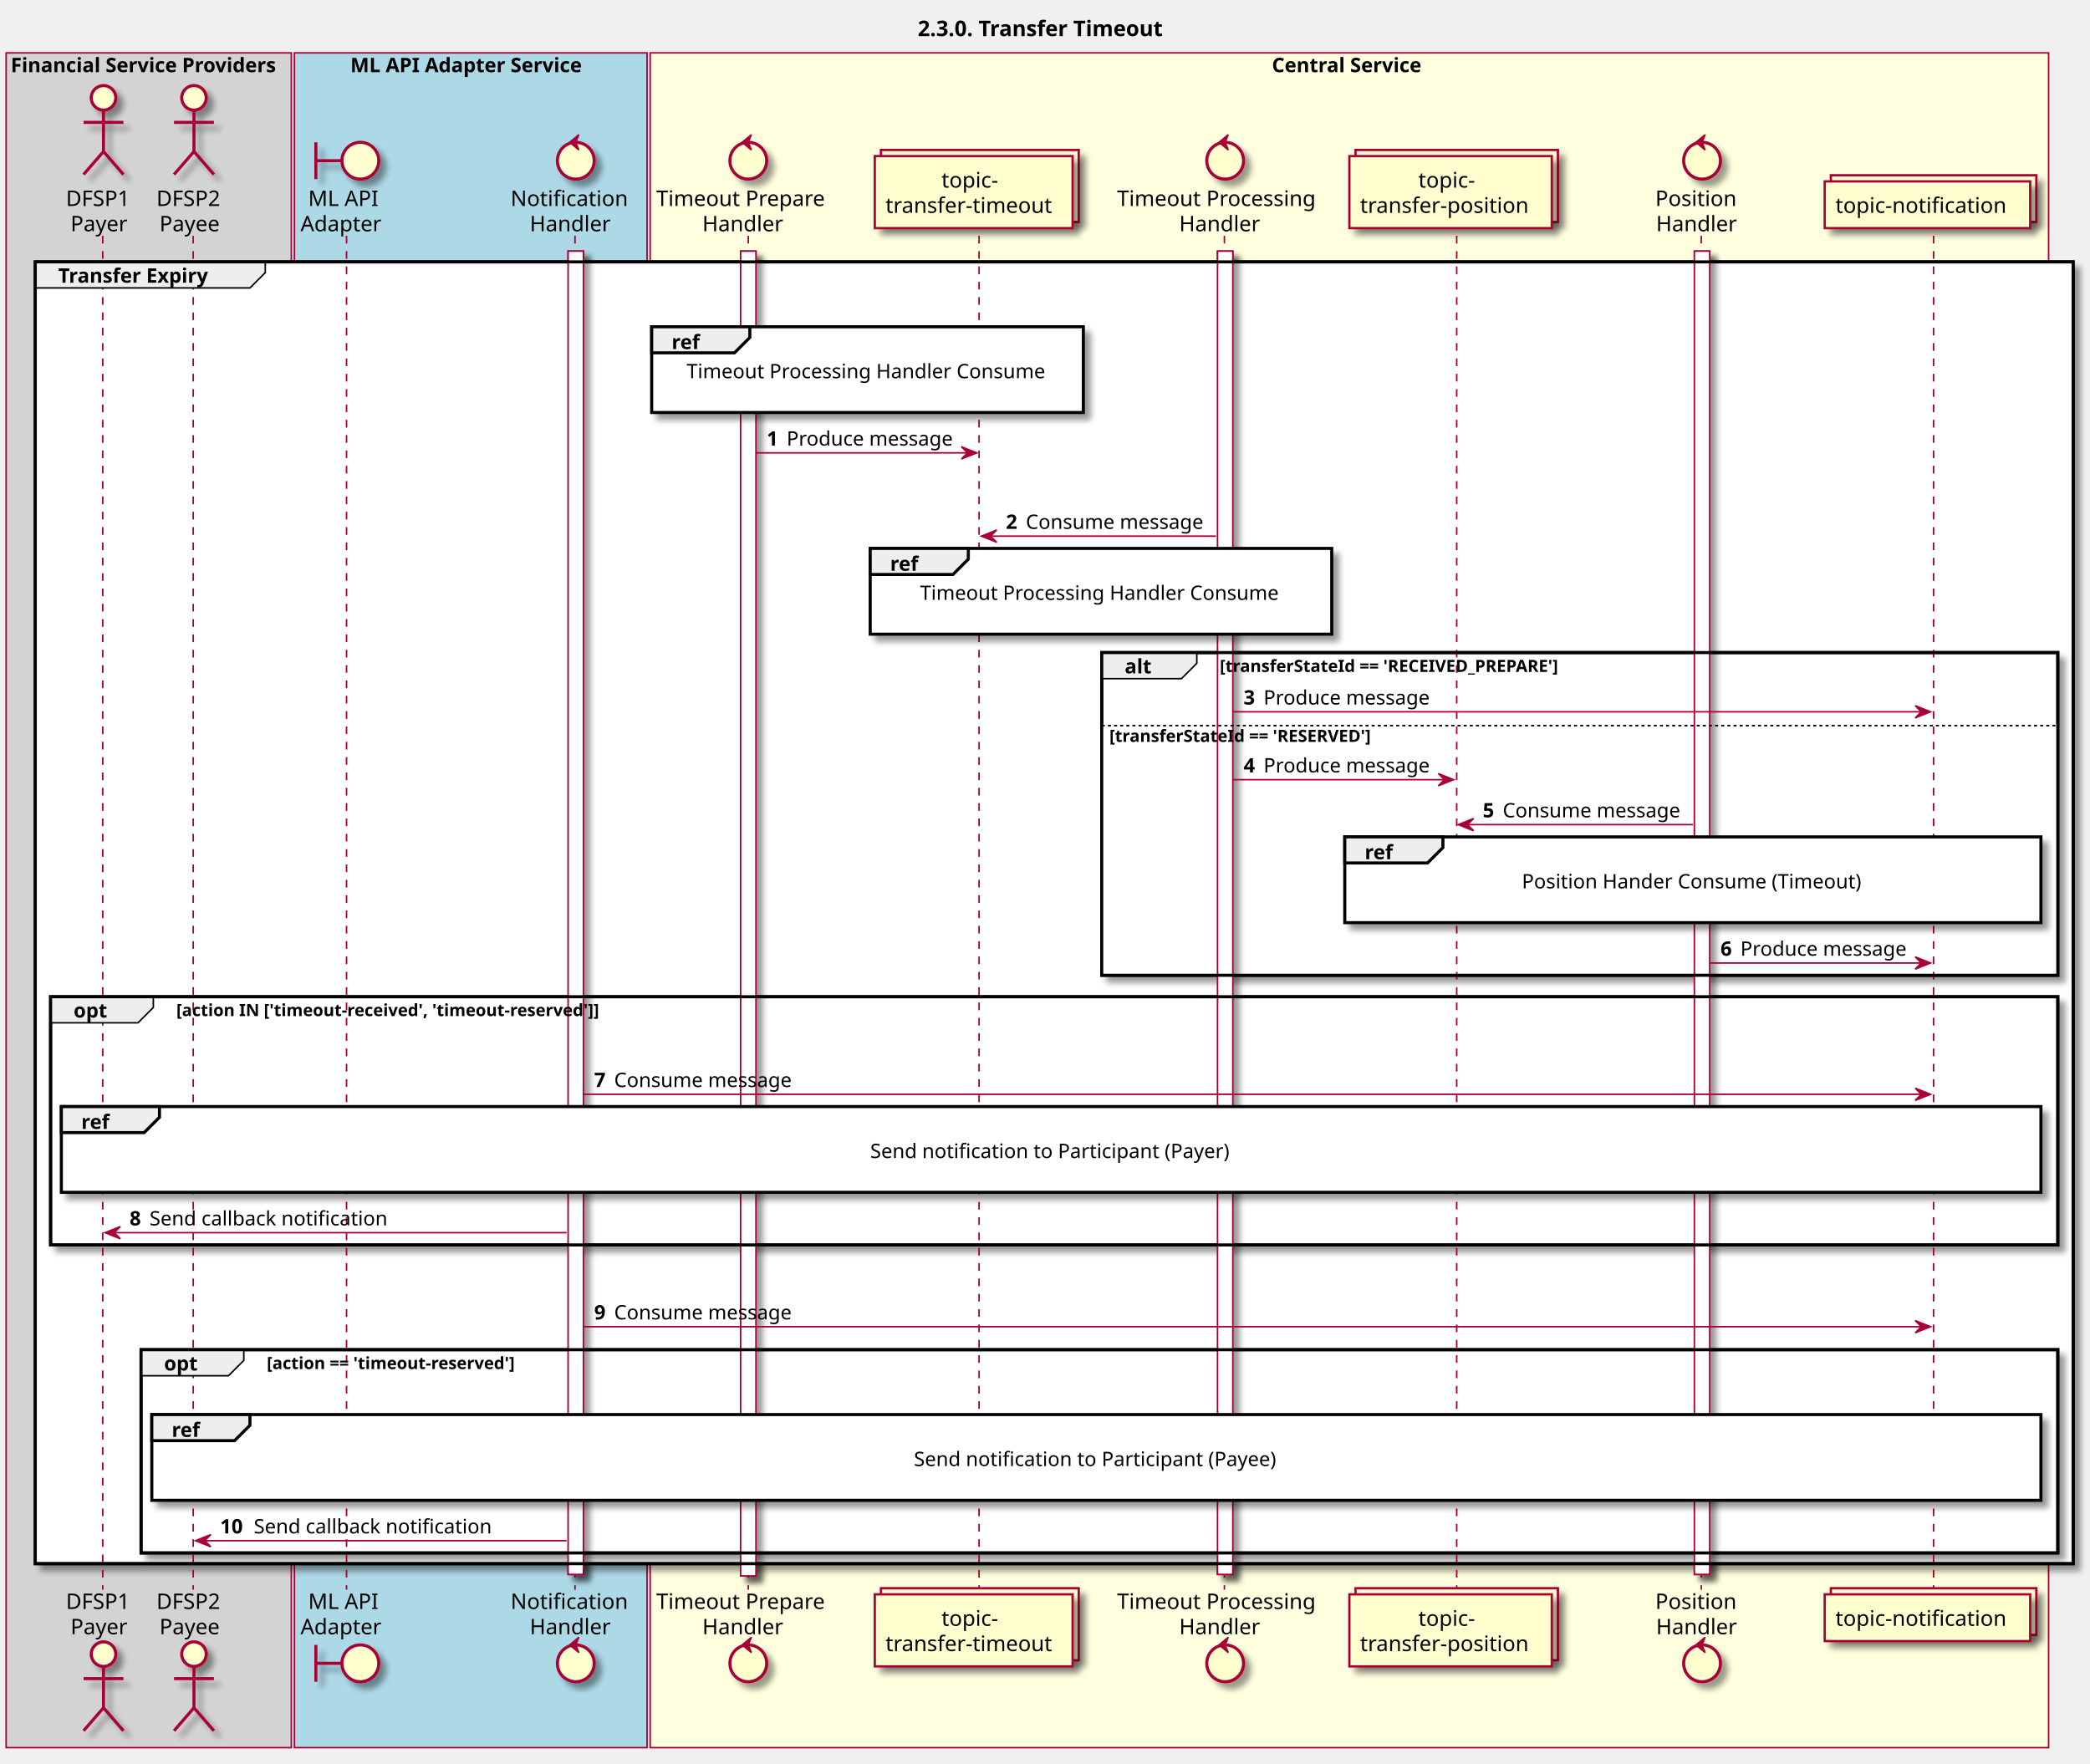
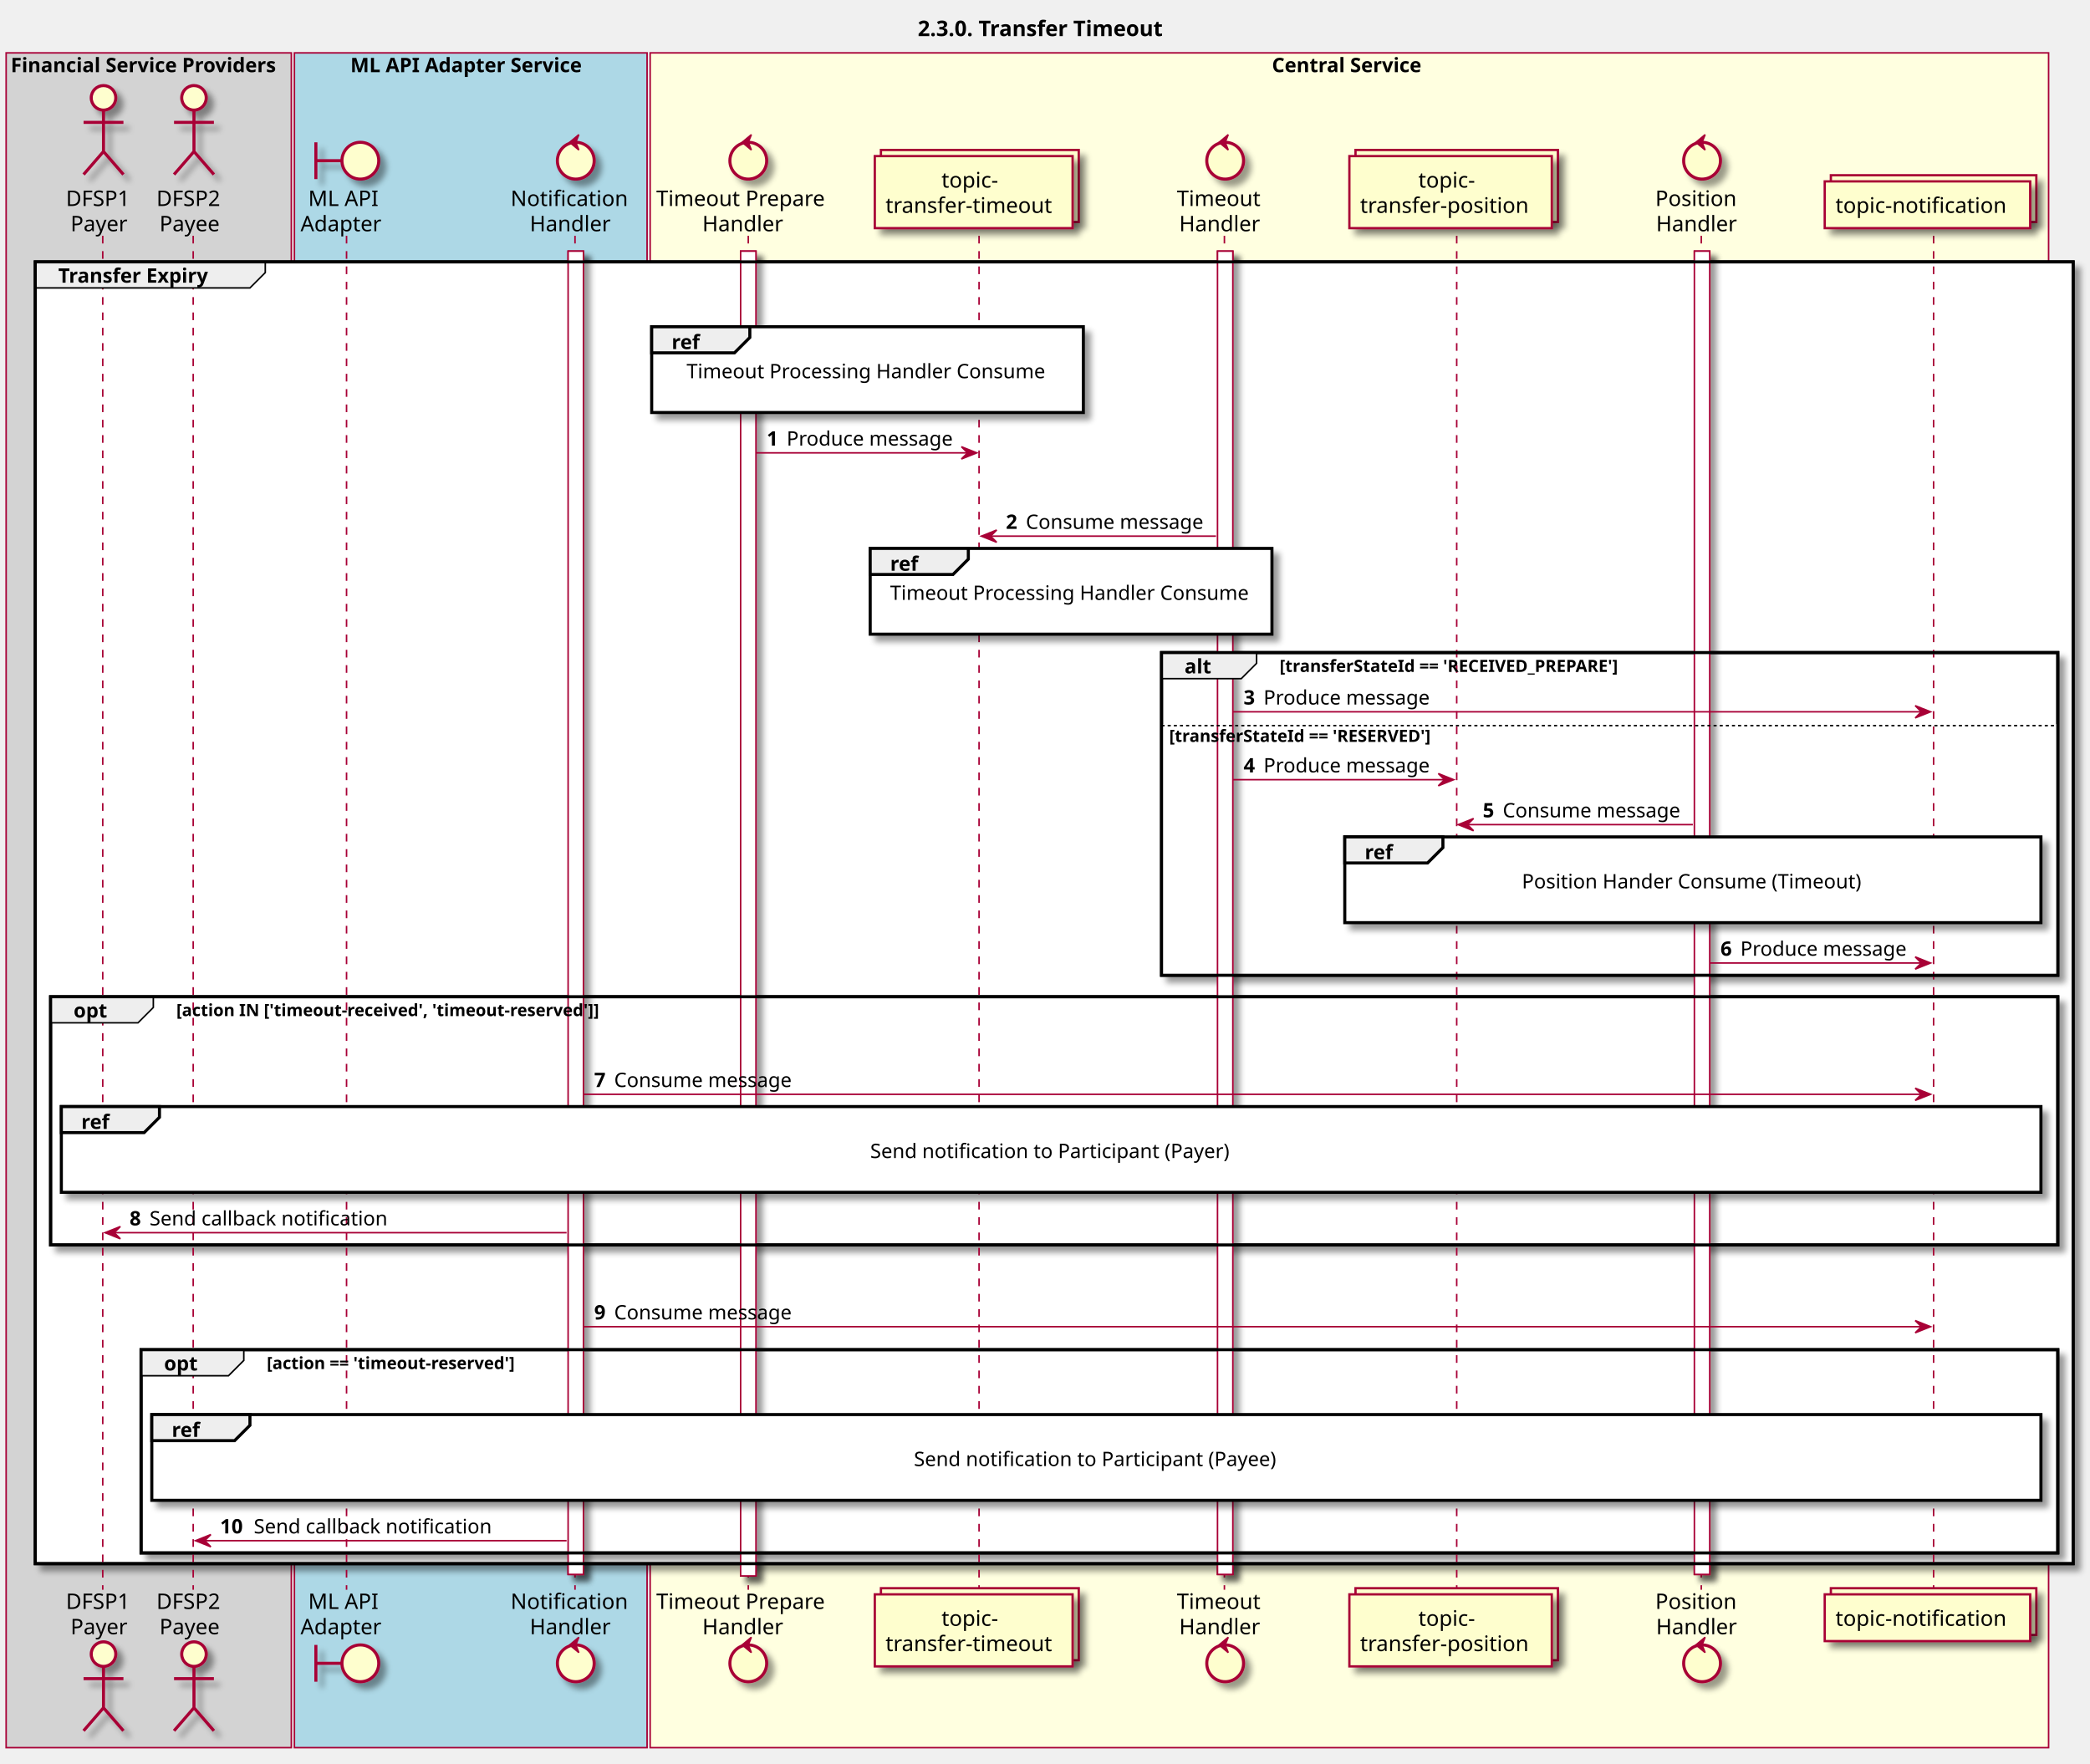
<svg xmlns="http://www.w3.org/2000/svg" contentScriptType="application/ecmascript" contentStyleType="text/css" height="1150px" preserveAspectRatio="none" style="width:1363px;height:1150px;" version="1.1" viewBox="0 0 1363 1150" width="1363px" zoomAndPan="magnify">
  <defs>
-     <filter height="300%" id="f3btg0u598ciu" width="300%" x="-1" y="-1">
+     <filter height="300%" id="fypx9nhdm4pop" width="300%" x="-1" y="-1">
      <feGaussianBlur result="blurOut" stdDeviation="2.0" />
      <feColorMatrix in="blurOut" result="blurOut2" type="matrix" values="0 0 0 0 0 0 0 0 0 0 0 0 0 0 0 0 0 0 .4 0" />
      <feOffset dx="4.0" dy="4.0" in="blurOut2" result="blurOut3" />
      <feBlend in="SourceGraphic" in2="blurOut3" mode="normal" />
    </filter>
  </defs>
  <g>
    <text fill="#000000" font-family="sans-serif" font-size="14" font-weight="bold" lengthAdjust="spacingAndGlyphs" textLength="168" x="598.5" y="23.535">2.3.0. Transfer Timeout</text>
    <rect fill="#D3D3D3" height="1105.225" style="stroke: #A80036; stroke-width: 1.0;" width="186" x="4" y="34.488" />
    <text fill="#000000" font-family="sans-serif" font-size="13" font-weight="bold" lengthAdjust="spacingAndGlyphs" textLength="180" x="7" y="47.057">Financial Service Providers</text>
    <rect fill="#ADD8E6" height="1105.225" style="stroke: #A80036; stroke-width: 1.0;" width="230" x="192" y="34.488" />
    <text fill="#000000" font-family="sans-serif" font-size="13" font-weight="bold" lengthAdjust="spacingAndGlyphs" textLength="157" x="228.5" y="47.057">ML API Adapter Service</text>
    <rect fill="#FFFFE0" height="1105.225" style="stroke: #A80036; stroke-width: 1.0;" width="912" x="424" y="34.488" />
    <text fill="#000000" font-family="sans-serif" font-size="13" font-weight="bold" lengthAdjust="spacingAndGlyphs" textLength="101" x="829.5" y="47.057">Central Service</text>
-     <rect fill="#FFFFFF" filter="url(#f3btg0u598ciu)" height="862.961" style="stroke: #A80036; stroke-width: 1.0;" width="10" x="370.5" y="163.775" />
-     <rect fill="#FFFFFF" filter="url(#f3btg0u598ciu)" height="863.961" style="stroke: #A80036; stroke-width: 1.0;" width="10" x="483" y="163.775" />
-     <rect fill="#FFFFFF" filter="url(#f3btg0u598ciu)" height="862.961" style="stroke: #A80036; stroke-width: 1.0;" width="10" x="794" y="163.775" />
-     <rect fill="#FFFFFF" filter="url(#f3btg0u598ciu)" height="862.961" style="stroke: #A80036; stroke-width: 1.0;" width="10" x="1105" y="163.775" />
-     <rect fill="#FFFFFF" filter="url(#f3btg0u598ciu)" height="848.961" style="stroke: #000000; stroke-width: 2.0;" width="1329" x="23" y="170.775" />
-     <rect fill="#FFFFFF" filter="url(#f3btg0u598ciu)" height="210.44" style="stroke: #000000; stroke-width: 2.0;" width="623.5" x="718.5" y="425.57" />
-     <rect fill="#FFFFFF" height="163.818" style="stroke: none; stroke-width: 1.0;" width="623.5" x="718.5" y="472.191" />
-     <rect fill="#FFFFFF" filter="url(#f3btg0u598ciu)" height="161.863" style="stroke: #000000; stroke-width: 2.0;" width="1309" x="33" y="650.01" />
-     <rect fill="#FFFFFF" filter="url(#f3btg0u598ciu)" height="132.553" style="stroke: #000000; stroke-width: 2.0;" width="1250" x="92" y="880.184" />
+     <rect fill="#FFFFFF" filter="url(#fypx9nhdm4pop)" height="862.961" style="stroke: #A80036; stroke-width: 1.0;" width="10" x="370.5" y="163.775" />
+     <rect fill="#FFFFFF" filter="url(#fypx9nhdm4pop)" height="863.961" style="stroke: #A80036; stroke-width: 1.0;" width="10" x="483" y="163.775" />
+     <rect fill="#FFFFFF" filter="url(#fypx9nhdm4pop)" height="862.961" style="stroke: #A80036; stroke-width: 1.0;" width="10" x="794" y="163.775" />
+     <rect fill="#FFFFFF" filter="url(#fypx9nhdm4pop)" height="862.961" style="stroke: #A80036; stroke-width: 1.0;" width="10" x="1105" y="163.775" />
+     <rect fill="#FFFFFF" filter="url(#fypx9nhdm4pop)" height="848.961" style="stroke: #000000; stroke-width: 2.0;" width="1329" x="23" y="170.775" />
+     <rect fill="#FFFFFF" filter="url(#fypx9nhdm4pop)" height="210.44" style="stroke: #000000; stroke-width: 2.0;" width="584.5" x="757.5" y="425.57" />
+     <rect fill="#FFFFFF" height="163.818" style="stroke: none; stroke-width: 1.0;" width="584.5" x="757.5" y="472.191" />
+     <rect fill="#FFFFFF" filter="url(#fypx9nhdm4pop)" height="161.863" style="stroke: #000000; stroke-width: 2.0;" width="1309" x="33" y="650.01" />
+     <rect fill="#FFFFFF" filter="url(#fypx9nhdm4pop)" height="132.553" style="stroke: #000000; stroke-width: 2.0;" width="1250" x="92" y="880.184" />
    <line style="stroke: #A80036; stroke-width: 1.0; stroke-dasharray: 5.0,5.0;" x1="67" x2="67" y1="153.775" y2="1036.736" />
    <line style="stroke: #A80036; stroke-width: 1.0; stroke-dasharray: 5.0,5.0;" x1="126" x2="126" y1="153.775" y2="1036.736" />
    <line style="stroke: #A80036; stroke-width: 1.0; stroke-dasharray: 5.0,5.0;" x1="226" x2="226" y1="153.775" y2="1036.736" />
    <line style="stroke: #A80036; stroke-width: 1.0; stroke-dasharray: 5.0,5.0;" x1="375" x2="375" y1="153.775" y2="1036.736" />
    <line style="stroke: #A80036; stroke-width: 1.0; stroke-dasharray: 5.0,5.0;" x1="488" x2="488" y1="153.775" y2="1036.736" />
    <line style="stroke: #A80036; stroke-width: 1.0; stroke-dasharray: 5.0,5.0;" x1="638.5" x2="638.5" y1="153.775" y2="1036.736" />
    <line style="stroke: #A80036; stroke-width: 1.0; stroke-dasharray: 5.0,5.0;" x1="798.5" x2="798.5" y1="153.775" y2="1036.736" />
    <line style="stroke: #A80036; stroke-width: 1.0; stroke-dasharray: 5.0,5.0;" x1="950" x2="950" y1="153.775" y2="1036.736" />
    <line style="stroke: #A80036; stroke-width: 1.0; stroke-dasharray: 5.0,5.0;" x1="1109.5" x2="1109.5" y1="153.775" y2="1036.736" />
    <line style="stroke: #A80036; stroke-width: 1.0; stroke-dasharray: 5.0,5.0;" x1="1261" x2="1261" y1="153.775" y2="1036.736" />
    <text fill="#000000" font-family="sans-serif" font-size="14" lengthAdjust="spacingAndGlyphs" textLength="43" x="43" y="134.334">DFSP1</text>
    <text fill="#000000" font-family="sans-serif" font-size="14" lengthAdjust="spacingAndGlyphs" textLength="37" x="46" y="150.822">Payer</text>
-     <ellipse cx="67.5" cy="63.799" fill="#FEFECE" filter="url(#f3btg0u598ciu)" rx="8" ry="8" style="stroke: #A80036; stroke-width: 2.0;" />
-     <path d="M67.5,71.799 L67.5,98.799 M54.5,79.799 L80.5,79.799 M67.5,98.799 L54.5,113.799 M67.5,98.799 L80.5,113.799 " fill="none" filter="url(#f3btg0u598ciu)" style="stroke: #A80036; stroke-width: 2.0;" />
+     <ellipse cx="67.5" cy="63.799" fill="#FEFECE" filter="url(#fypx9nhdm4pop)" rx="8" ry="8" style="stroke: #A80036; stroke-width: 2.0;" />
+     <path d="M67.5,71.799 L67.5,98.799 M54.5,79.799 L80.5,79.799 M67.5,98.799 L54.5,113.799 M67.5,98.799 L80.5,113.799 " fill="none" filter="url(#fypx9nhdm4pop)" style="stroke: #A80036; stroke-width: 2.0;" />
    <text fill="#000000" font-family="sans-serif" font-size="14" lengthAdjust="spacingAndGlyphs" textLength="43" x="43" y="1049.272">DFSP1</text>
    <text fill="#000000" font-family="sans-serif" font-size="14" lengthAdjust="spacingAndGlyphs" textLength="37" x="46" y="1065.76">Payer</text>
-     <ellipse cx="67.5" cy="1078.713" fill="#FEFECE" filter="url(#f3btg0u598ciu)" rx="8" ry="8" style="stroke: #A80036; stroke-width: 2.0;" />
-     <path d="M67.5,1086.713 L67.5,1113.713 M54.5,1094.713 L80.5,1094.713 M67.5,1113.713 L54.5,1128.713 M67.5,1113.713 L80.5,1128.713 " fill="none" filter="url(#f3btg0u598ciu)" style="stroke: #A80036; stroke-width: 2.0;" />
+     <ellipse cx="67.5" cy="1078.713" fill="#FEFECE" filter="url(#fypx9nhdm4pop)" rx="8" ry="8" style="stroke: #A80036; stroke-width: 2.0;" />
+     <path d="M67.5,1086.713 L67.5,1113.713 M54.5,1094.713 L80.5,1094.713 M67.5,1113.713 L54.5,1128.713 M67.5,1113.713 L80.5,1128.713 " fill="none" filter="url(#fypx9nhdm4pop)" style="stroke: #A80036; stroke-width: 2.0;" />
    <text fill="#000000" font-family="sans-serif" font-size="14" lengthAdjust="spacingAndGlyphs" textLength="43" x="102" y="134.334">DFSP2</text>
    <text fill="#000000" font-family="sans-serif" font-size="14" lengthAdjust="spacingAndGlyphs" textLength="39" x="104" y="150.822">Payee</text>
-     <ellipse cx="126.5" cy="63.799" fill="#FEFECE" filter="url(#f3btg0u598ciu)" rx="8" ry="8" style="stroke: #A80036; stroke-width: 2.0;" />
-     <path d="M126.5,71.799 L126.5,98.799 M113.5,79.799 L139.5,79.799 M126.5,98.799 L113.5,113.799 M126.5,98.799 L139.5,113.799 " fill="none" filter="url(#f3btg0u598ciu)" style="stroke: #A80036; stroke-width: 2.0;" />
+     <ellipse cx="126.5" cy="63.799" fill="#FEFECE" filter="url(#fypx9nhdm4pop)" rx="8" ry="8" style="stroke: #A80036; stroke-width: 2.0;" />
+     <path d="M126.5,71.799 L126.5,98.799 M113.5,79.799 L139.5,79.799 M126.5,98.799 L113.5,113.799 M126.5,98.799 L139.5,113.799 " fill="none" filter="url(#fypx9nhdm4pop)" style="stroke: #A80036; stroke-width: 2.0;" />
    <text fill="#000000" font-family="sans-serif" font-size="14" lengthAdjust="spacingAndGlyphs" textLength="43" x="102" y="1049.272">DFSP2</text>
    <text fill="#000000" font-family="sans-serif" font-size="14" lengthAdjust="spacingAndGlyphs" textLength="39" x="104" y="1065.76">Payee</text>
-     <ellipse cx="126.5" cy="1078.713" fill="#FEFECE" filter="url(#f3btg0u598ciu)" rx="8" ry="8" style="stroke: #A80036; stroke-width: 2.0;" />
-     <path d="M126.5,1086.713 L126.5,1113.713 M113.5,1094.713 L139.5,1094.713 M126.5,1113.713 L113.5,1128.713 M126.5,1113.713 L139.5,1128.713 " fill="none" filter="url(#f3btg0u598ciu)" style="stroke: #A80036; stroke-width: 2.0;" />
+     <ellipse cx="126.5" cy="1078.713" fill="#FEFECE" filter="url(#fypx9nhdm4pop)" rx="8" ry="8" style="stroke: #A80036; stroke-width: 2.0;" />
+     <path d="M126.5,1086.713 L126.5,1113.713 M113.5,1094.713 L139.5,1094.713 M126.5,1113.713 L113.5,1128.713 M126.5,1113.713 L139.5,1128.713 " fill="none" filter="url(#fypx9nhdm4pop)" style="stroke: #A80036; stroke-width: 2.0;" />
    <text fill="#000000" font-family="sans-serif" font-size="14" lengthAdjust="spacingAndGlyphs" textLength="45" x="201" y="134.334">ML API</text>
    <text fill="#000000" font-family="sans-serif" font-size="14" lengthAdjust="spacingAndGlyphs" textLength="55" x="196" y="150.822">Adapter</text>
-     <path d="M206,92.799 L206,116.799 M206,104.799 L223,104.799 " fill="none" filter="url(#f3btg0u598ciu)" style="stroke: #A80036; stroke-width: 2.0;" />
-     <ellipse cx="235" cy="104.799" fill="#FEFECE" filter="url(#f3btg0u598ciu)" rx="12" ry="12" style="stroke: #A80036; stroke-width: 2.0;" />
+     <path d="M206,92.799 L206,116.799 M206,104.799 L223,104.799 " fill="none" filter="url(#fypx9nhdm4pop)" style="stroke: #A80036; stroke-width: 2.0;" />
+     <ellipse cx="235" cy="104.799" fill="#FEFECE" filter="url(#fypx9nhdm4pop)" rx="12" ry="12" style="stroke: #A80036; stroke-width: 2.0;" />
    <text fill="#000000" font-family="sans-serif" font-size="14" lengthAdjust="spacingAndGlyphs" textLength="45" x="201" y="1049.272">ML API</text>
    <text fill="#000000" font-family="sans-serif" font-size="14" lengthAdjust="spacingAndGlyphs" textLength="55" x="196" y="1065.76">Adapter</text>
-     <path d="M206,1072.713 L206,1096.713 M206,1084.713 L223,1084.713 " fill="none" filter="url(#f3btg0u598ciu)" style="stroke: #A80036; stroke-width: 2.0;" />
-     <ellipse cx="235" cy="1084.713" fill="#FEFECE" filter="url(#f3btg0u598ciu)" rx="12" ry="12" style="stroke: #A80036; stroke-width: 2.0;" />
+     <path d="M206,1072.713 L206,1096.713 M206,1084.713 L223,1084.713 " fill="none" filter="url(#fypx9nhdm4pop)" style="stroke: #A80036; stroke-width: 2.0;" />
+     <ellipse cx="235" cy="1084.713" fill="#FEFECE" filter="url(#fypx9nhdm4pop)" rx="12" ry="12" style="stroke: #A80036; stroke-width: 2.0;" />
    <text fill="#000000" font-family="sans-serif" font-size="14" lengthAdjust="spacingAndGlyphs" textLength="79" x="333" y="134.334">Notification</text>
    <text fill="#000000" font-family="sans-serif" font-size="14" lengthAdjust="spacingAndGlyphs" textLength="54" x="345.5" y="150.822">Handler</text>
-     <ellipse cx="375.5" cy="104.799" fill="#FEFECE" filter="url(#f3btg0u598ciu)" rx="12" ry="12" style="stroke: #A80036; stroke-width: 2.0;" />
+     <ellipse cx="375.5" cy="104.799" fill="#FEFECE" filter="url(#fypx9nhdm4pop)" rx="12" ry="12" style="stroke: #A80036; stroke-width: 2.0;" />
    <polygon fill="#A80036" points="371.5,92.799,377.5,87.799,375.5,92.799,377.5,97.799,371.5,92.799" style="stroke: #A80036; stroke-width: 1.0;" />
    <text fill="#000000" font-family="sans-serif" font-size="14" lengthAdjust="spacingAndGlyphs" textLength="79" x="333" y="1049.272">Notification</text>
    <text fill="#000000" font-family="sans-serif" font-size="14" lengthAdjust="spacingAndGlyphs" textLength="54" x="345.5" y="1065.76">Handler</text>
-     <ellipse cx="375.5" cy="1084.713" fill="#FEFECE" filter="url(#f3btg0u598ciu)" rx="12" ry="12" style="stroke: #A80036; stroke-width: 2.0;" />
+     <ellipse cx="375.5" cy="1084.713" fill="#FEFECE" filter="url(#fypx9nhdm4pop)" rx="12" ry="12" style="stroke: #A80036; stroke-width: 2.0;" />
    <polygon fill="#A80036" points="371.5,1072.713,377.5,1067.713,375.5,1072.713,377.5,1077.713,371.5,1072.713" style="stroke: #A80036; stroke-width: 1.0;" />
    <text fill="#000000" font-family="sans-serif" font-size="14" lengthAdjust="spacingAndGlyphs" textLength="114" x="428" y="134.334">Timeout Prepare</text>
    <text fill="#000000" font-family="sans-serif" font-size="14" lengthAdjust="spacingAndGlyphs" textLength="54" x="458" y="150.822">Handler</text>
-     <ellipse cx="488" cy="104.799" fill="#FEFECE" filter="url(#f3btg0u598ciu)" rx="12" ry="12" style="stroke: #A80036; stroke-width: 2.0;" />
+     <ellipse cx="488" cy="104.799" fill="#FEFECE" filter="url(#fypx9nhdm4pop)" rx="12" ry="12" style="stroke: #A80036; stroke-width: 2.0;" />
    <polygon fill="#A80036" points="484,92.799,490,87.799,488,92.799,490,97.799,484,92.799" style="stroke: #A80036; stroke-width: 1.0;" />
    <text fill="#000000" font-family="sans-serif" font-size="14" lengthAdjust="spacingAndGlyphs" textLength="114" x="428" y="1049.272">Timeout Prepare</text>
    <text fill="#000000" font-family="sans-serif" font-size="14" lengthAdjust="spacingAndGlyphs" textLength="54" x="458" y="1065.76">Handler</text>
-     <ellipse cx="488" cy="1084.713" fill="#FEFECE" filter="url(#f3btg0u598ciu)" rx="12" ry="12" style="stroke: #A80036; stroke-width: 2.0;" />
+     <ellipse cx="488" cy="1084.713" fill="#FEFECE" filter="url(#fypx9nhdm4pop)" rx="12" ry="12" style="stroke: #A80036; stroke-width: 2.0;" />
    <polygon fill="#A80036" points="484,1072.713,490,1067.713,488,1072.713,490,1077.713,484,1072.713" style="stroke: #A80036; stroke-width: 1.0;" />
-     <rect fill="#FEFECE" filter="url(#f3btg0u598ciu)" height="46.977" style="stroke: #A80036; stroke-width: 1.5;" width="129" x="574.5" y="97.799" />
-     <rect fill="#FEFECE" filter="url(#f3btg0u598ciu)" height="46.977" style="stroke: #A80036; stroke-width: 1.5;" width="129" x="570.5" y="101.799" />
+     <rect fill="#FEFECE" filter="url(#fypx9nhdm4pop)" height="46.977" style="stroke: #A80036; stroke-width: 1.5;" width="129" x="574.5" y="97.799" />
+     <rect fill="#FEFECE" filter="url(#fypx9nhdm4pop)" height="46.977" style="stroke: #A80036; stroke-width: 1.5;" width="129" x="570.5" y="101.799" />
    <text fill="#000000" font-family="sans-serif" font-size="14" lengthAdjust="spacingAndGlyphs" textLength="42" x="614" y="122.334">topic-</text>
    <text fill="#000000" font-family="sans-serif" font-size="14" lengthAdjust="spacingAndGlyphs" textLength="115" x="577.5" y="138.822">transfer-timeout</text>
-     <rect fill="#FEFECE" filter="url(#f3btg0u598ciu)" height="46.977" style="stroke: #A80036; stroke-width: 1.5;" width="129" x="574.5" y="1035.736" />
-     <rect fill="#FEFECE" filter="url(#f3btg0u598ciu)" height="46.977" style="stroke: #A80036; stroke-width: 1.5;" width="129" x="570.5" y="1039.736" />
+     <rect fill="#FEFECE" filter="url(#fypx9nhdm4pop)" height="46.977" style="stroke: #A80036; stroke-width: 1.5;" width="129" x="574.5" y="1035.736" />
+     <rect fill="#FEFECE" filter="url(#fypx9nhdm4pop)" height="46.977" style="stroke: #A80036; stroke-width: 1.5;" width="129" x="570.5" y="1039.736" />
    <text fill="#000000" font-family="sans-serif" font-size="14" lengthAdjust="spacingAndGlyphs" textLength="42" x="614" y="1060.272">topic-</text>
    <text fill="#000000" font-family="sans-serif" font-size="14" lengthAdjust="spacingAndGlyphs" textLength="115" x="577.5" y="1076.76">transfer-timeout</text>
-     <text fill="#000000" font-family="sans-serif" font-size="14" lengthAdjust="spacingAndGlyphs" textLength="135" x="728.5" y="134.334">Timeout Processing</text>
+     <text fill="#000000" font-family="sans-serif" font-size="14" lengthAdjust="spacingAndGlyphs" textLength="57" x="767.5" y="134.334">Timeout</text>
    <text fill="#000000" font-family="sans-serif" font-size="14" lengthAdjust="spacingAndGlyphs" textLength="54" x="769" y="150.822">Handler</text>
-     <ellipse cx="799" cy="104.799" fill="#FEFECE" filter="url(#f3btg0u598ciu)" rx="12" ry="12" style="stroke: #A80036; stroke-width: 2.0;" />
+     <ellipse cx="799" cy="104.799" fill="#FEFECE" filter="url(#fypx9nhdm4pop)" rx="12" ry="12" style="stroke: #A80036; stroke-width: 2.0;" />
    <polygon fill="#A80036" points="795,92.799,801,87.799,799,92.799,801,97.799,795,92.799" style="stroke: #A80036; stroke-width: 1.0;" />
-     <text fill="#000000" font-family="sans-serif" font-size="14" lengthAdjust="spacingAndGlyphs" textLength="135" x="728.5" y="1049.272">Timeout Processing</text>
+     <text fill="#000000" font-family="sans-serif" font-size="14" lengthAdjust="spacingAndGlyphs" textLength="57" x="767.5" y="1049.272">Timeout</text>
    <text fill="#000000" font-family="sans-serif" font-size="14" lengthAdjust="spacingAndGlyphs" textLength="54" x="769" y="1065.76">Handler</text>
-     <ellipse cx="799" cy="1084.713" fill="#FEFECE" filter="url(#f3btg0u598ciu)" rx="12" ry="12" style="stroke: #A80036; stroke-width: 2.0;" />
+     <ellipse cx="799" cy="1084.713" fill="#FEFECE" filter="url(#fypx9nhdm4pop)" rx="12" ry="12" style="stroke: #A80036; stroke-width: 2.0;" />
    <polygon fill="#A80036" points="795,1072.713,801,1067.713,799,1072.713,801,1077.713,795,1072.713" style="stroke: #A80036; stroke-width: 1.0;" />
-     <rect fill="#FEFECE" filter="url(#f3btg0u598ciu)" height="46.977" style="stroke: #A80036; stroke-width: 1.5;" width="132" x="884" y="97.799" />
-     <rect fill="#FEFECE" filter="url(#f3btg0u598ciu)" height="46.977" style="stroke: #A80036; stroke-width: 1.5;" width="132" x="880" y="101.799" />
+     <rect fill="#FEFECE" filter="url(#fypx9nhdm4pop)" height="46.977" style="stroke: #A80036; stroke-width: 1.5;" width="132" x="884" y="97.799" />
+     <rect fill="#FEFECE" filter="url(#fypx9nhdm4pop)" height="46.977" style="stroke: #A80036; stroke-width: 1.5;" width="132" x="880" y="101.799" />
    <text fill="#000000" font-family="sans-serif" font-size="14" lengthAdjust="spacingAndGlyphs" textLength="42" x="925" y="122.334">topic-</text>
    <text fill="#000000" font-family="sans-serif" font-size="14" lengthAdjust="spacingAndGlyphs" textLength="118" x="887" y="138.822">transfer-position</text>
-     <rect fill="#FEFECE" filter="url(#f3btg0u598ciu)" height="46.977" style="stroke: #A80036; stroke-width: 1.5;" width="132" x="884" y="1035.736" />
-     <rect fill="#FEFECE" filter="url(#f3btg0u598ciu)" height="46.977" style="stroke: #A80036; stroke-width: 1.5;" width="132" x="880" y="1039.736" />
+     <rect fill="#FEFECE" filter="url(#fypx9nhdm4pop)" height="46.977" style="stroke: #A80036; stroke-width: 1.5;" width="132" x="884" y="1035.736" />
+     <rect fill="#FEFECE" filter="url(#fypx9nhdm4pop)" height="46.977" style="stroke: #A80036; stroke-width: 1.5;" width="132" x="880" y="1039.736" />
    <text fill="#000000" font-family="sans-serif" font-size="14" lengthAdjust="spacingAndGlyphs" textLength="42" x="925" y="1060.272">topic-</text>
    <text fill="#000000" font-family="sans-serif" font-size="14" lengthAdjust="spacingAndGlyphs" textLength="118" x="887" y="1076.76">transfer-position</text>
    <text fill="#000000" font-family="sans-serif" font-size="14" lengthAdjust="spacingAndGlyphs" textLength="55" x="1079.5" y="134.334">Position</text>
    <text fill="#000000" font-family="sans-serif" font-size="14" lengthAdjust="spacingAndGlyphs" textLength="54" x="1080" y="150.822">Handler</text>
-     <ellipse cx="1110" cy="104.799" fill="#FEFECE" filter="url(#f3btg0u598ciu)" rx="12" ry="12" style="stroke: #A80036; stroke-width: 2.0;" />
+     <ellipse cx="1110" cy="104.799" fill="#FEFECE" filter="url(#fypx9nhdm4pop)" rx="12" ry="12" style="stroke: #A80036; stroke-width: 2.0;" />
    <polygon fill="#A80036" points="1106,92.799,1112,87.799,1110,92.799,1112,97.799,1106,92.799" style="stroke: #A80036; stroke-width: 1.0;" />
    <text fill="#000000" font-family="sans-serif" font-size="14" lengthAdjust="spacingAndGlyphs" textLength="55" x="1079.5" y="1049.272">Position</text>
    <text fill="#000000" font-family="sans-serif" font-size="14" lengthAdjust="spacingAndGlyphs" textLength="54" x="1080" y="1065.76">Handler</text>
-     <ellipse cx="1110" cy="1084.713" fill="#FEFECE" filter="url(#f3btg0u598ciu)" rx="12" ry="12" style="stroke: #A80036; stroke-width: 2.0;" />
+     <ellipse cx="1110" cy="1084.713" fill="#FEFECE" filter="url(#fypx9nhdm4pop)" rx="12" ry="12" style="stroke: #A80036; stroke-width: 2.0;" />
    <polygon fill="#A80036" points="1106,1072.713,1112,1067.713,1110,1072.713,1112,1077.713,1106,1072.713" style="stroke: #A80036; stroke-width: 1.0;" />
-     <rect fill="#FEFECE" filter="url(#f3btg0u598ciu)" height="30.488" style="stroke: #A80036; stroke-width: 1.5;" width="134" x="1194" y="114.287" />
-     <rect fill="#FEFECE" filter="url(#f3btg0u598ciu)" height="30.488" style="stroke: #A80036; stroke-width: 1.5;" width="134" x="1190" y="118.287" />
+     <rect fill="#FEFECE" filter="url(#fypx9nhdm4pop)" height="30.488" style="stroke: #A80036; stroke-width: 1.5;" width="134" x="1194" y="114.287" />
+     <rect fill="#FEFECE" filter="url(#fypx9nhdm4pop)" height="30.488" style="stroke: #A80036; stroke-width: 1.5;" width="134" x="1190" y="118.287" />
    <text fill="#000000" font-family="sans-serif" font-size="14" lengthAdjust="spacingAndGlyphs" textLength="120" x="1197" y="138.822">topic-notification</text>
-     <rect fill="#FEFECE" filter="url(#f3btg0u598ciu)" height="30.488" style="stroke: #A80036; stroke-width: 1.5;" width="134" x="1194" y="1035.736" />
-     <rect fill="#FEFECE" filter="url(#f3btg0u598ciu)" height="30.488" style="stroke: #A80036; stroke-width: 1.5;" width="134" x="1190" y="1039.736" />
+     <rect fill="#FEFECE" filter="url(#fypx9nhdm4pop)" height="30.488" style="stroke: #A80036; stroke-width: 1.5;" width="134" x="1194" y="1035.736" />
+     <rect fill="#FEFECE" filter="url(#fypx9nhdm4pop)" height="30.488" style="stroke: #A80036; stroke-width: 1.5;" width="134" x="1190" y="1039.736" />
    <text fill="#000000" font-family="sans-serif" font-size="14" lengthAdjust="spacingAndGlyphs" textLength="120" x="1197" y="1060.272">topic-notification</text>
-     <rect fill="#FFFFFF" filter="url(#f3btg0u598ciu)" height="862.961" style="stroke: #A80036; stroke-width: 1.0;" width="10" x="370.5" y="163.775" />
-     <rect fill="#FFFFFF" filter="url(#f3btg0u598ciu)" height="863.961" style="stroke: #A80036; stroke-width: 1.0;" width="10" x="483" y="163.775" />
-     <rect fill="#FFFFFF" filter="url(#f3btg0u598ciu)" height="862.961" style="stroke: #A80036; stroke-width: 1.0;" width="10" x="794" y="163.775" />
-     <rect fill="#FFFFFF" filter="url(#f3btg0u598ciu)" height="862.961" style="stroke: #A80036; stroke-width: 1.0;" width="10" x="1105" y="163.775" />
+     <rect fill="#FFFFFF" filter="url(#fypx9nhdm4pop)" height="862.961" style="stroke: #A80036; stroke-width: 1.0;" width="10" x="370.5" y="163.775" />
+     <rect fill="#FFFFFF" filter="url(#fypx9nhdm4pop)" height="863.961" style="stroke: #A80036; stroke-width: 1.0;" width="10" x="483" y="163.775" />
+     <rect fill="#FFFFFF" filter="url(#fypx9nhdm4pop)" height="862.961" style="stroke: #A80036; stroke-width: 1.0;" width="10" x="794" y="163.775" />
+     <rect fill="#FFFFFF" filter="url(#fypx9nhdm4pop)" height="862.961" style="stroke: #A80036; stroke-width: 1.0;" width="10" x="1105" y="163.775" />
    <path d="M23,170.775 L173,170.775 L173,177.775 L163,187.775 L23,187.775 L23,170.775 " fill="#EEEEEE" style="stroke: #000000; stroke-width: 1.0;" />
    <rect fill="none" height="848.961" style="stroke: #000000; stroke-width: 2.0;" width="1329" x="23" y="170.775" />
    <text fill="#000000" font-family="sans-serif" font-size="13" font-weight="bold" lengthAdjust="spacingAndGlyphs" textLength="105" x="38" y="184.344">Transfer Expiry</text>
-     <rect fill="#FFFFFF" filter="url(#f3btg0u598ciu)" height="55.932" style="stroke: #000000; stroke-width: 2.0;" width="281.5" x="425" y="213.086" />
+     <rect fill="#FFFFFF" filter="url(#fypx9nhdm4pop)" height="55.932" style="stroke: #000000; stroke-width: 2.0;" width="281.5" x="425" y="213.086" />
    <polygon fill="#EEEEEE" points="425,213.086,489,213.086,489,220.086,479,230.086,425,230.086,425,213.086" style="stroke: #000000; stroke-width: 2.0;" />
    <text fill="#000000" font-family="sans-serif" font-size="13" font-weight="bold" lengthAdjust="spacingAndGlyphs" textLength="19" x="438" y="227.654">ref</text>
    <text fill="#000000" font-family="sans-serif" font-size="13" lengthAdjust="spacingAndGlyphs" textLength="240" x="447.75" y="246.654">Timeout Processing Handler Consume</text>
    <text fill="#000000" font-family="sans-serif" font-size="13" lengthAdjust="spacingAndGlyphs" textLength="0" x="451.75" y="261.965" />
    <polygon fill="#A80036" points="627,291.328,637,295.328,627,299.328,631,295.328" style="stroke: #A80036; stroke-width: 1.0;" />
    <line style="stroke: #A80036; stroke-width: 1.0;" x1="493" x2="633" y1="295.328" y2="295.328" />
    <text fill="#000000" font-family="sans-serif" font-size="13" font-weight="bold" lengthAdjust="spacingAndGlyphs" textLength="9" x="500" y="290.586">1</text>
    <text fill="#000000" font-family="sans-serif" font-size="13" lengthAdjust="spacingAndGlyphs" textLength="109" x="513" y="290.586">Produce message</text>
    <polygon fill="#A80036" points="650,345.639,640,349.639,650,353.639,646,349.639" style="stroke: #A80036; stroke-width: 1.0;" />
    <line style="stroke: #A80036; stroke-width: 1.0;" x1="644" x2="793" y1="349.639" y2="349.639" />
    <text fill="#000000" font-family="sans-serif" font-size="13" font-weight="bold" lengthAdjust="spacingAndGlyphs" textLength="9" x="656" y="344.897">2</text>
    <text fill="#000000" font-family="sans-serif" font-size="13" lengthAdjust="spacingAndGlyphs" textLength="118" x="669" y="344.897">Consume message</text>
-     <rect fill="#FFFFFF" filter="url(#f3btg0u598ciu)" height="55.932" style="stroke: #000000; stroke-width: 2.0;" width="301" x="567.5" y="357.639" />
+     <rect fill="#FFFFFF" filter="url(#fypx9nhdm4pop)" height="55.932" style="stroke: #000000; stroke-width: 2.0;" width="262" x="567.5" y="357.639" />
    <polygon fill="#EEEEEE" points="567.5,357.639,631.5,357.639,631.5,364.639,621.5,374.639,567.5,374.639,567.5,357.639" style="stroke: #000000; stroke-width: 2.0;" />
    <text fill="#000000" font-family="sans-serif" font-size="13" font-weight="bold" lengthAdjust="spacingAndGlyphs" textLength="19" x="580.5" y="372.207">ref</text>
-     <text fill="#000000" font-family="sans-serif" font-size="13" lengthAdjust="spacingAndGlyphs" textLength="240" x="600" y="391.207">Timeout Processing Handler Consume</text>
-     <text fill="#000000" font-family="sans-serif" font-size="13" lengthAdjust="spacingAndGlyphs" textLength="0" x="604" y="406.518" />
-     <path d="M718.5,425.57 L780.5,425.57 L780.5,432.57 L770.5,442.57 L718.5,442.57 L718.5,425.57 " fill="#EEEEEE" style="stroke: #000000; stroke-width: 1.0;" />
-     <rect fill="none" height="210.44" style="stroke: #000000; stroke-width: 2.0;" width="623.5" x="718.5" y="425.57" />
-     <text fill="#000000" font-family="sans-serif" font-size="13" font-weight="bold" lengthAdjust="spacingAndGlyphs" textLength="17" x="733.5" y="439.139">alt</text>
-     <text fill="#000000" font-family="sans-serif" font-size="11" font-weight="bold" lengthAdjust="spacingAndGlyphs" textLength="237" x="795.5" y="438.205">[transferStateId == 'RECEIVED_PREPARE']</text>
+     <text fill="#000000" font-family="sans-serif" font-size="13" lengthAdjust="spacingAndGlyphs" textLength="240" x="580.5" y="391.207">Timeout Processing Handler Consume</text>
+     <text fill="#000000" font-family="sans-serif" font-size="13" lengthAdjust="spacingAndGlyphs" textLength="0" x="584.5" y="406.518" />
+     <path d="M757.5,425.57 L819.5,425.57 L819.5,432.57 L809.5,442.57 L757.5,442.57 L757.5,425.57 " fill="#EEEEEE" style="stroke: #000000; stroke-width: 1.0;" />
+     <rect fill="none" height="210.44" style="stroke: #000000; stroke-width: 2.0;" width="584.5" x="757.5" y="425.57" />
+     <text fill="#000000" font-family="sans-serif" font-size="13" font-weight="bold" lengthAdjust="spacingAndGlyphs" textLength="17" x="772.5" y="439.139">alt</text>
+     <text fill="#000000" font-family="sans-serif" font-size="11" font-weight="bold" lengthAdjust="spacingAndGlyphs" textLength="237" x="834.5" y="438.205">[transferStateId == 'RECEIVED_PREPARE']</text>
    <polygon fill="#A80036" points="1249,460.191,1259,464.191,1249,468.191,1253,464.191" style="stroke: #A80036; stroke-width: 1.0;" />
    <line style="stroke: #A80036; stroke-width: 1.0;" x1="804" x2="1255" y1="464.191" y2="464.191" />
    <text fill="#000000" font-family="sans-serif" font-size="13" font-weight="bold" lengthAdjust="spacingAndGlyphs" textLength="9" x="811" y="459.449">3</text>
    <text fill="#000000" font-family="sans-serif" font-size="13" lengthAdjust="spacingAndGlyphs" textLength="109" x="824" y="459.449">Produce message</text>
-     <line style="stroke: #000000; stroke-width: 1.0; stroke-dasharray: 2.0,2.0;" x1="718.5" x2="1342" y1="473.191" y2="473.191" />
-     <text fill="#000000" font-family="sans-serif" font-size="11" font-weight="bold" lengthAdjust="spacingAndGlyphs" textLength="181" x="723.5" y="483.826">[transferStateId == 'RESERVED']</text>
+     <line style="stroke: #000000; stroke-width: 1.0; stroke-dasharray: 2.0,2.0;" x1="757.5" x2="1342" y1="473.191" y2="473.191" />
+     <text fill="#000000" font-family="sans-serif" font-size="11" font-weight="bold" lengthAdjust="spacingAndGlyphs" textLength="181" x="762.5" y="483.826">[transferStateId == 'RESERVED']</text>
    <polygon fill="#A80036" points="938,504.457,948,508.457,938,512.457,942,508.457" style="stroke: #A80036; stroke-width: 1.0;" />
    <line style="stroke: #A80036; stroke-width: 1.0;" x1="804" x2="944" y1="508.457" y2="508.457" />
    <text fill="#000000" font-family="sans-serif" font-size="13" font-weight="bold" lengthAdjust="spacingAndGlyphs" textLength="9" x="811" y="503.715">4</text>
    <text fill="#000000" font-family="sans-serif" font-size="13" lengthAdjust="spacingAndGlyphs" textLength="109" x="824" y="503.715">Produce message</text>
    <polygon fill="#A80036" points="961,533.768,951,537.768,961,541.768,957,537.768" style="stroke: #A80036; stroke-width: 1.0;" />
    <line style="stroke: #A80036; stroke-width: 1.0;" x1="955" x2="1104" y1="537.768" y2="537.768" />
    <text fill="#000000" font-family="sans-serif" font-size="13" font-weight="bold" lengthAdjust="spacingAndGlyphs" textLength="9" x="967" y="533.025">5</text>
    <text fill="#000000" font-family="sans-serif" font-size="13" lengthAdjust="spacingAndGlyphs" textLength="118" x="980" y="533.025">Consume message</text>
-     <rect fill="#FFFFFF" filter="url(#f3btg0u598ciu)" height="55.932" style="stroke: #000000; stroke-width: 2.0;" width="454" x="877" y="545.768" />
+     <rect fill="#FFFFFF" filter="url(#fypx9nhdm4pop)" height="55.932" style="stroke: #000000; stroke-width: 2.0;" width="454" x="877" y="545.768" />
    <polygon fill="#EEEEEE" points="877,545.768,941,545.768,941,552.768,931,562.768,877,562.768,877,545.768" style="stroke: #000000; stroke-width: 2.0;" />
    <text fill="#000000" font-family="sans-serif" font-size="13" font-weight="bold" lengthAdjust="spacingAndGlyphs" textLength="19" x="890" y="560.336">ref</text>
    <text fill="#000000" font-family="sans-serif" font-size="13" lengthAdjust="spacingAndGlyphs" textLength="227" x="992.5" y="579.336">Position Hander Consume (Timeout)</text>
    <text fill="#000000" font-family="sans-serif" font-size="13" lengthAdjust="spacingAndGlyphs" textLength="0" x="996.5" y="594.646" />
    <polygon fill="#A80036" points="1249,624.01,1259,628.01,1249,632.01,1253,628.01" style="stroke: #A80036; stroke-width: 1.0;" />
    <line style="stroke: #A80036; stroke-width: 1.0;" x1="1115" x2="1255" y1="628.01" y2="628.01" />
    <text fill="#000000" font-family="sans-serif" font-size="13" font-weight="bold" lengthAdjust="spacingAndGlyphs" textLength="9" x="1122" y="623.268">6</text>
    <text fill="#000000" font-family="sans-serif" font-size="13" lengthAdjust="spacingAndGlyphs" textLength="109" x="1135" y="623.268">Produce message</text>
    <path d="M33,650.01 L100,650.01 L100,657.01 L90,667.01 L33,667.01 L33,650.01 " fill="#EEEEEE" style="stroke: #000000; stroke-width: 1.0;" />
    <rect fill="none" height="161.863" style="stroke: #000000; stroke-width: 2.0;" width="1309" x="33" y="650.01" />
    <text fill="#000000" font-family="sans-serif" font-size="13" font-weight="bold" lengthAdjust="spacingAndGlyphs" textLength="22" x="48" y="663.578">opt</text>
    <text fill="#000000" font-family="sans-serif" font-size="11" font-weight="bold" lengthAdjust="spacingAndGlyphs" textLength="284" x="115" y="662.644">[action IN ['timeout-received', 'timeout-reserved']]</text>
    <polygon fill="#A80036" points="1249,709.631,1259,713.631,1249,717.631,1253,713.631" style="stroke: #A80036; stroke-width: 1.0;" />
    <line style="stroke: #A80036; stroke-width: 1.0;" x1="380.5" x2="1255" y1="713.631" y2="713.631" />
    <text fill="#000000" font-family="sans-serif" font-size="13" font-weight="bold" lengthAdjust="spacingAndGlyphs" textLength="9" x="387.5" y="708.889">7</text>
    <text fill="#000000" font-family="sans-serif" font-size="13" lengthAdjust="spacingAndGlyphs" textLength="118" x="400.5" y="708.889">Consume message</text>
-     <rect fill="#FFFFFF" filter="url(#f3btg0u598ciu)" height="55.932" style="stroke: #000000; stroke-width: 2.0;" width="1291" x="40" y="721.631" />
+     <rect fill="#FFFFFF" filter="url(#fypx9nhdm4pop)" height="55.932" style="stroke: #000000; stroke-width: 2.0;" width="1291" x="40" y="721.631" />
    <polygon fill="#EEEEEE" points="40,721.631,104,721.631,104,728.631,94,738.631,40,738.631,40,721.631" style="stroke: #000000; stroke-width: 2.0;" />
    <text fill="#000000" font-family="sans-serif" font-size="13" font-weight="bold" lengthAdjust="spacingAndGlyphs" textLength="19" x="53" y="736.199">ref</text>
    <text fill="#000000" font-family="sans-serif" font-size="13" lengthAdjust="spacingAndGlyphs" textLength="240" x="567.5" y="755.199">Send notification to Participant (Payer)</text>
    <text fill="#000000" font-family="sans-serif" font-size="13" lengthAdjust="spacingAndGlyphs" textLength="0" x="571.5" y="770.51" />
    <polygon fill="#A80036" points="78.5,799.873,68.5,803.873,78.5,807.873,74.5,803.873" style="stroke: #A80036; stroke-width: 1.0;" />
    <line style="stroke: #A80036; stroke-width: 1.0;" x1="72.5" x2="369.5" y1="803.873" y2="803.873" />
    <text fill="#000000" font-family="sans-serif" font-size="13" font-weight="bold" lengthAdjust="spacingAndGlyphs" textLength="9" x="84.5" y="799.131">8</text>
    <text fill="#000000" font-family="sans-serif" font-size="13" lengthAdjust="spacingAndGlyphs" textLength="163" x="97.5" y="799.131">Send callback notification</text>
    <polygon fill="#A80036" points="1249,861.184,1259,865.184,1249,869.184,1253,865.184" style="stroke: #A80036; stroke-width: 1.0;" />
    <line style="stroke: #A80036; stroke-width: 1.0;" x1="380.5" x2="1255" y1="865.184" y2="865.184" />
    <text fill="#000000" font-family="sans-serif" font-size="13" font-weight="bold" lengthAdjust="spacingAndGlyphs" textLength="9" x="387.5" y="860.441">9</text>
    <text fill="#000000" font-family="sans-serif" font-size="13" lengthAdjust="spacingAndGlyphs" textLength="118" x="400.5" y="860.441">Consume message</text>
    <path d="M92,880.184 L159,880.184 L159,887.184 L149,897.184 L92,897.184 L92,880.184 " fill="#EEEEEE" style="stroke: #000000; stroke-width: 1.0;" />
    <rect fill="none" height="132.553" style="stroke: #000000; stroke-width: 2.0;" width="1250" x="92" y="880.184" />
    <text fill="#000000" font-family="sans-serif" font-size="13" font-weight="bold" lengthAdjust="spacingAndGlyphs" textLength="22" x="107" y="893.752">opt</text>
    <text fill="#000000" font-family="sans-serif" font-size="11" font-weight="bold" lengthAdjust="spacingAndGlyphs" textLength="172" x="174" y="892.818">[action == 'timeout-reserved']</text>
-     <rect fill="#FFFFFF" filter="url(#f3btg0u598ciu)" height="55.932" style="stroke: #000000; stroke-width: 2.0;" width="1232" x="99" y="922.494" />
+     <rect fill="#FFFFFF" filter="url(#fypx9nhdm4pop)" height="55.932" style="stroke: #000000; stroke-width: 2.0;" width="1232" x="99" y="922.494" />
    <polygon fill="#EEEEEE" points="99,922.494,163,922.494,163,929.494,153,939.494,99,939.494,99,922.494" style="stroke: #000000; stroke-width: 2.0;" />
    <text fill="#000000" font-family="sans-serif" font-size="13" font-weight="bold" lengthAdjust="spacingAndGlyphs" textLength="19" x="112" y="937.062">ref</text>
    <text fill="#000000" font-family="sans-serif" font-size="13" lengthAdjust="spacingAndGlyphs" textLength="242" x="596" y="956.062">Send notification to Participant (Payee)</text>
    <text fill="#000000" font-family="sans-serif" font-size="13" lengthAdjust="spacingAndGlyphs" textLength="0" x="600" y="971.373" />
    <polygon fill="#A80036" points="137.5,1000.736,127.5,1004.736,137.5,1008.736,133.5,1004.736" style="stroke: #A80036; stroke-width: 1.0;" />
    <line style="stroke: #A80036; stroke-width: 1.0;" x1="131.5" x2="369.5" y1="1004.736" y2="1004.736" />
    <text fill="#000000" font-family="sans-serif" font-size="13" font-weight="bold" lengthAdjust="spacingAndGlyphs" textLength="18" x="143.5" y="999.994">10</text>
    <text fill="#000000" font-family="sans-serif" font-size="13" lengthAdjust="spacingAndGlyphs" textLength="163" x="165.5" y="999.994">Send callback notification</text>
  </g>
</svg>
